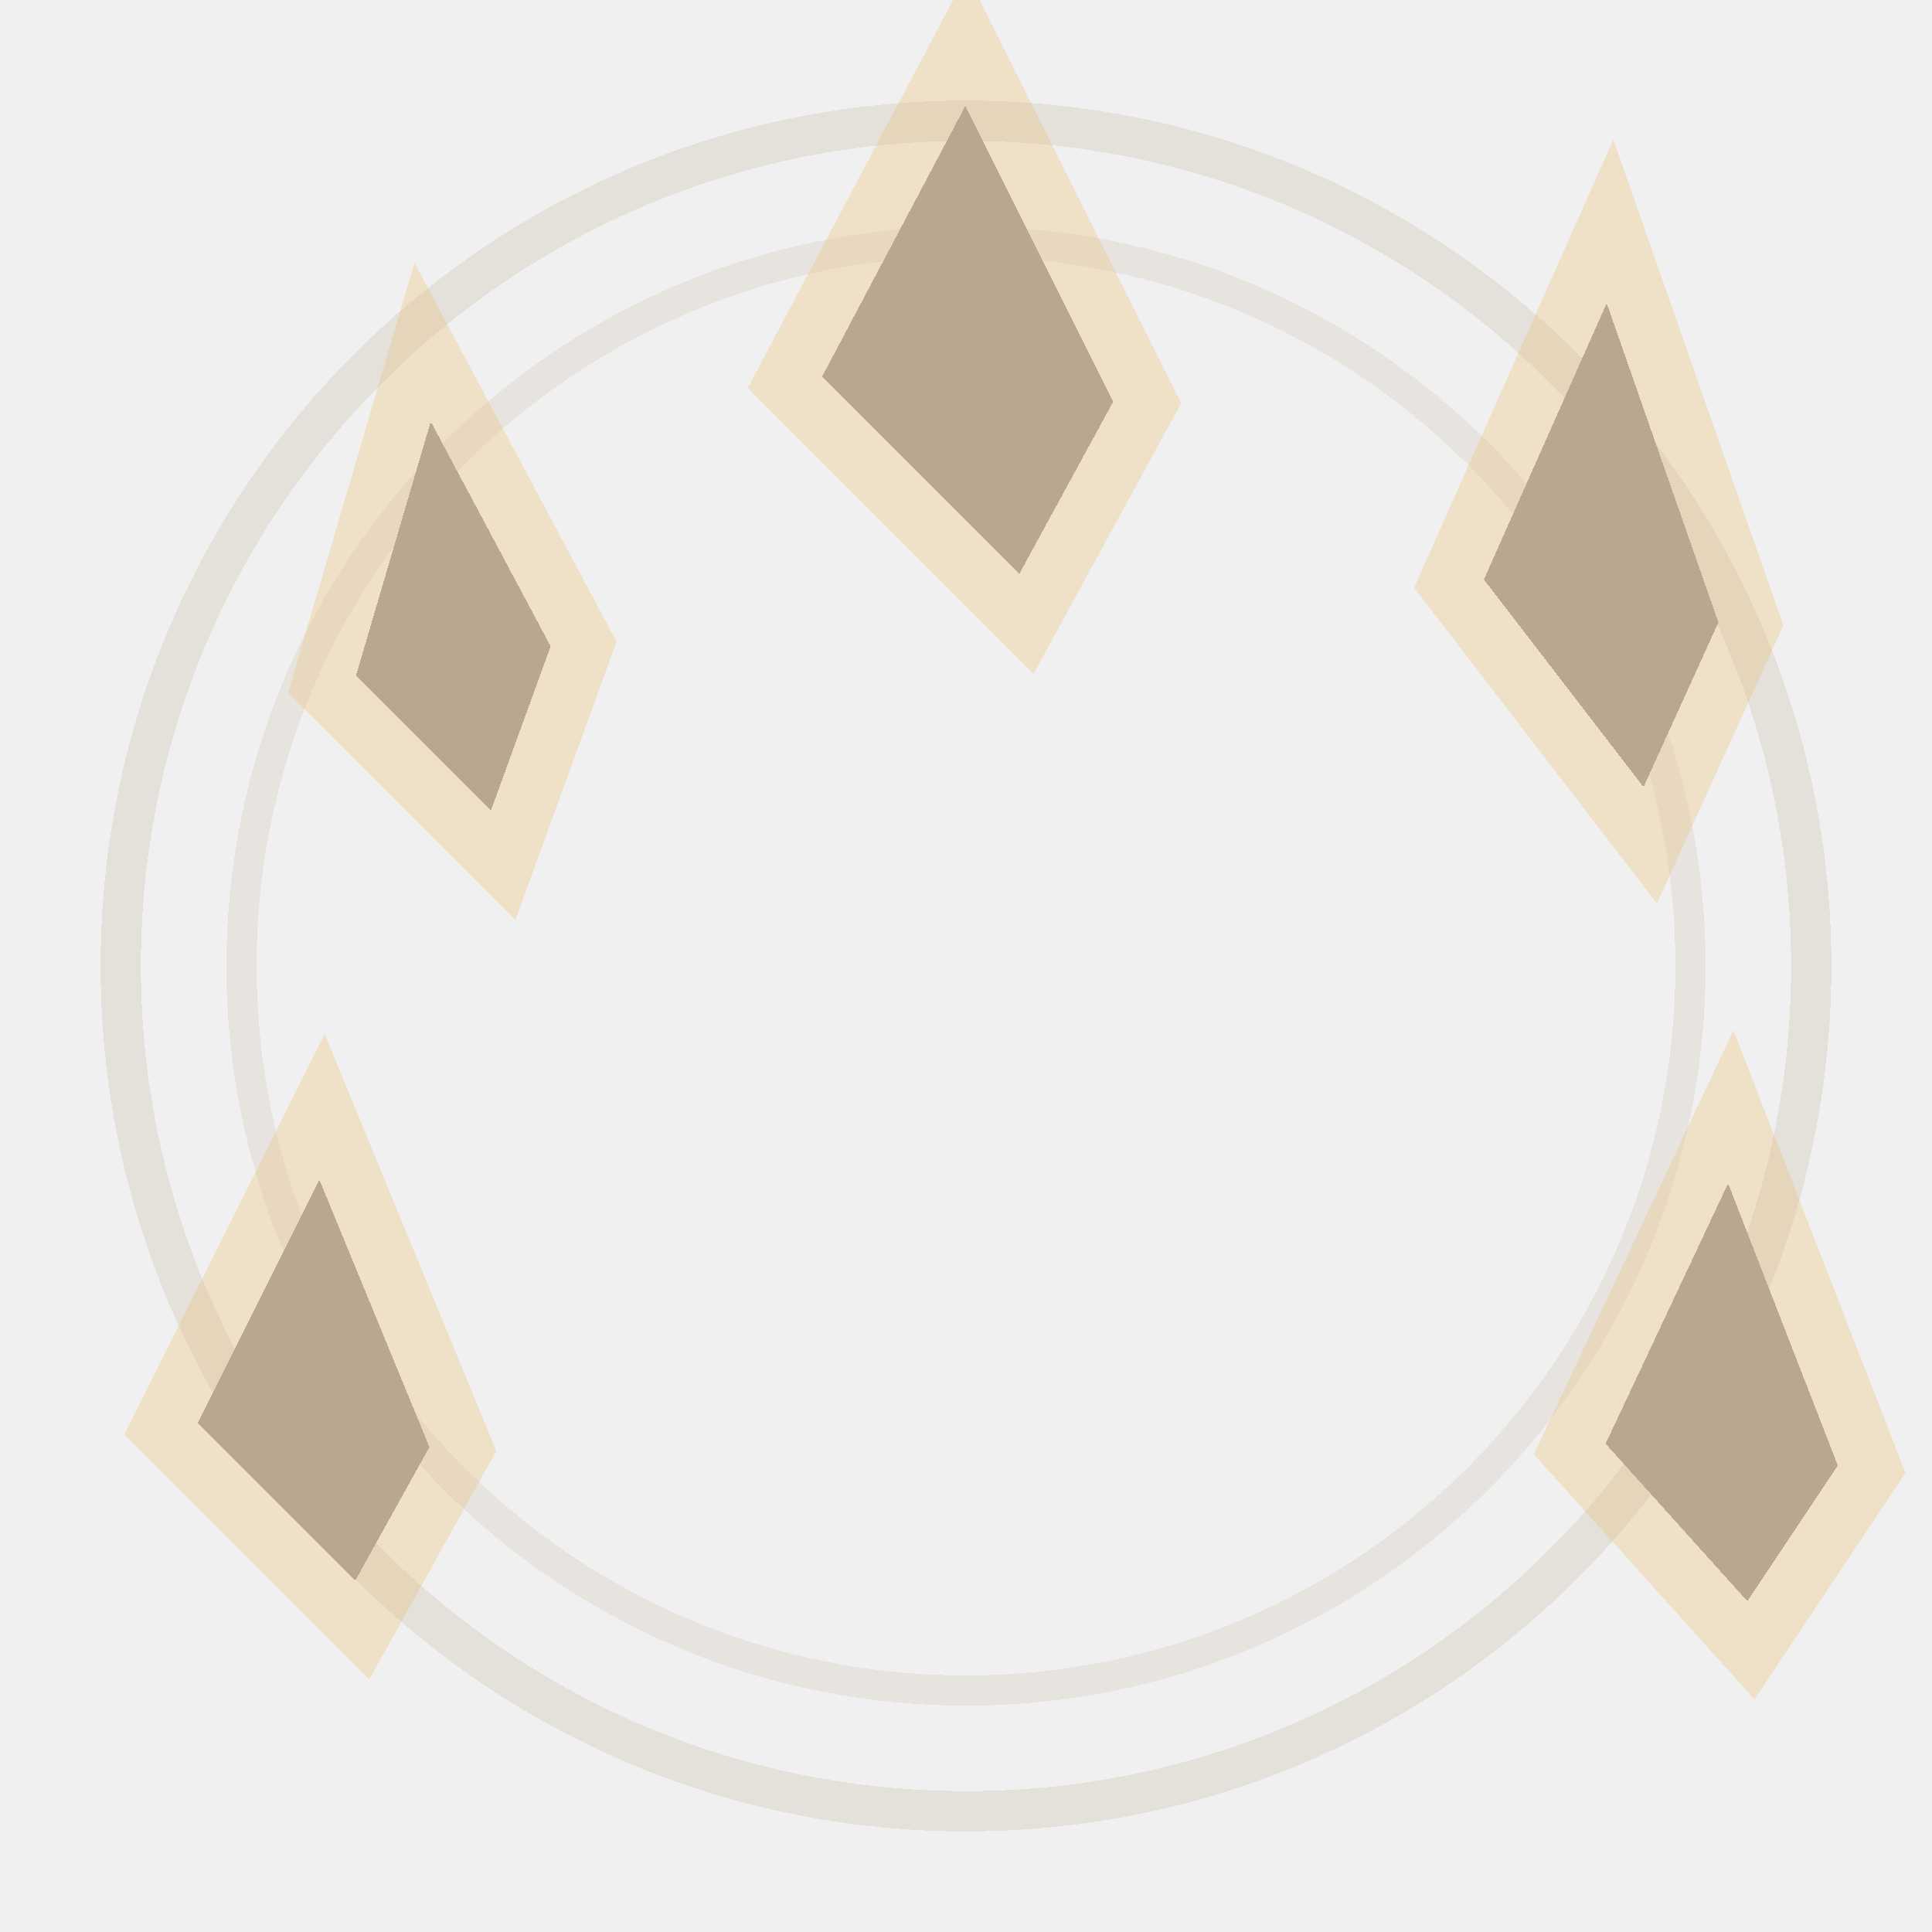
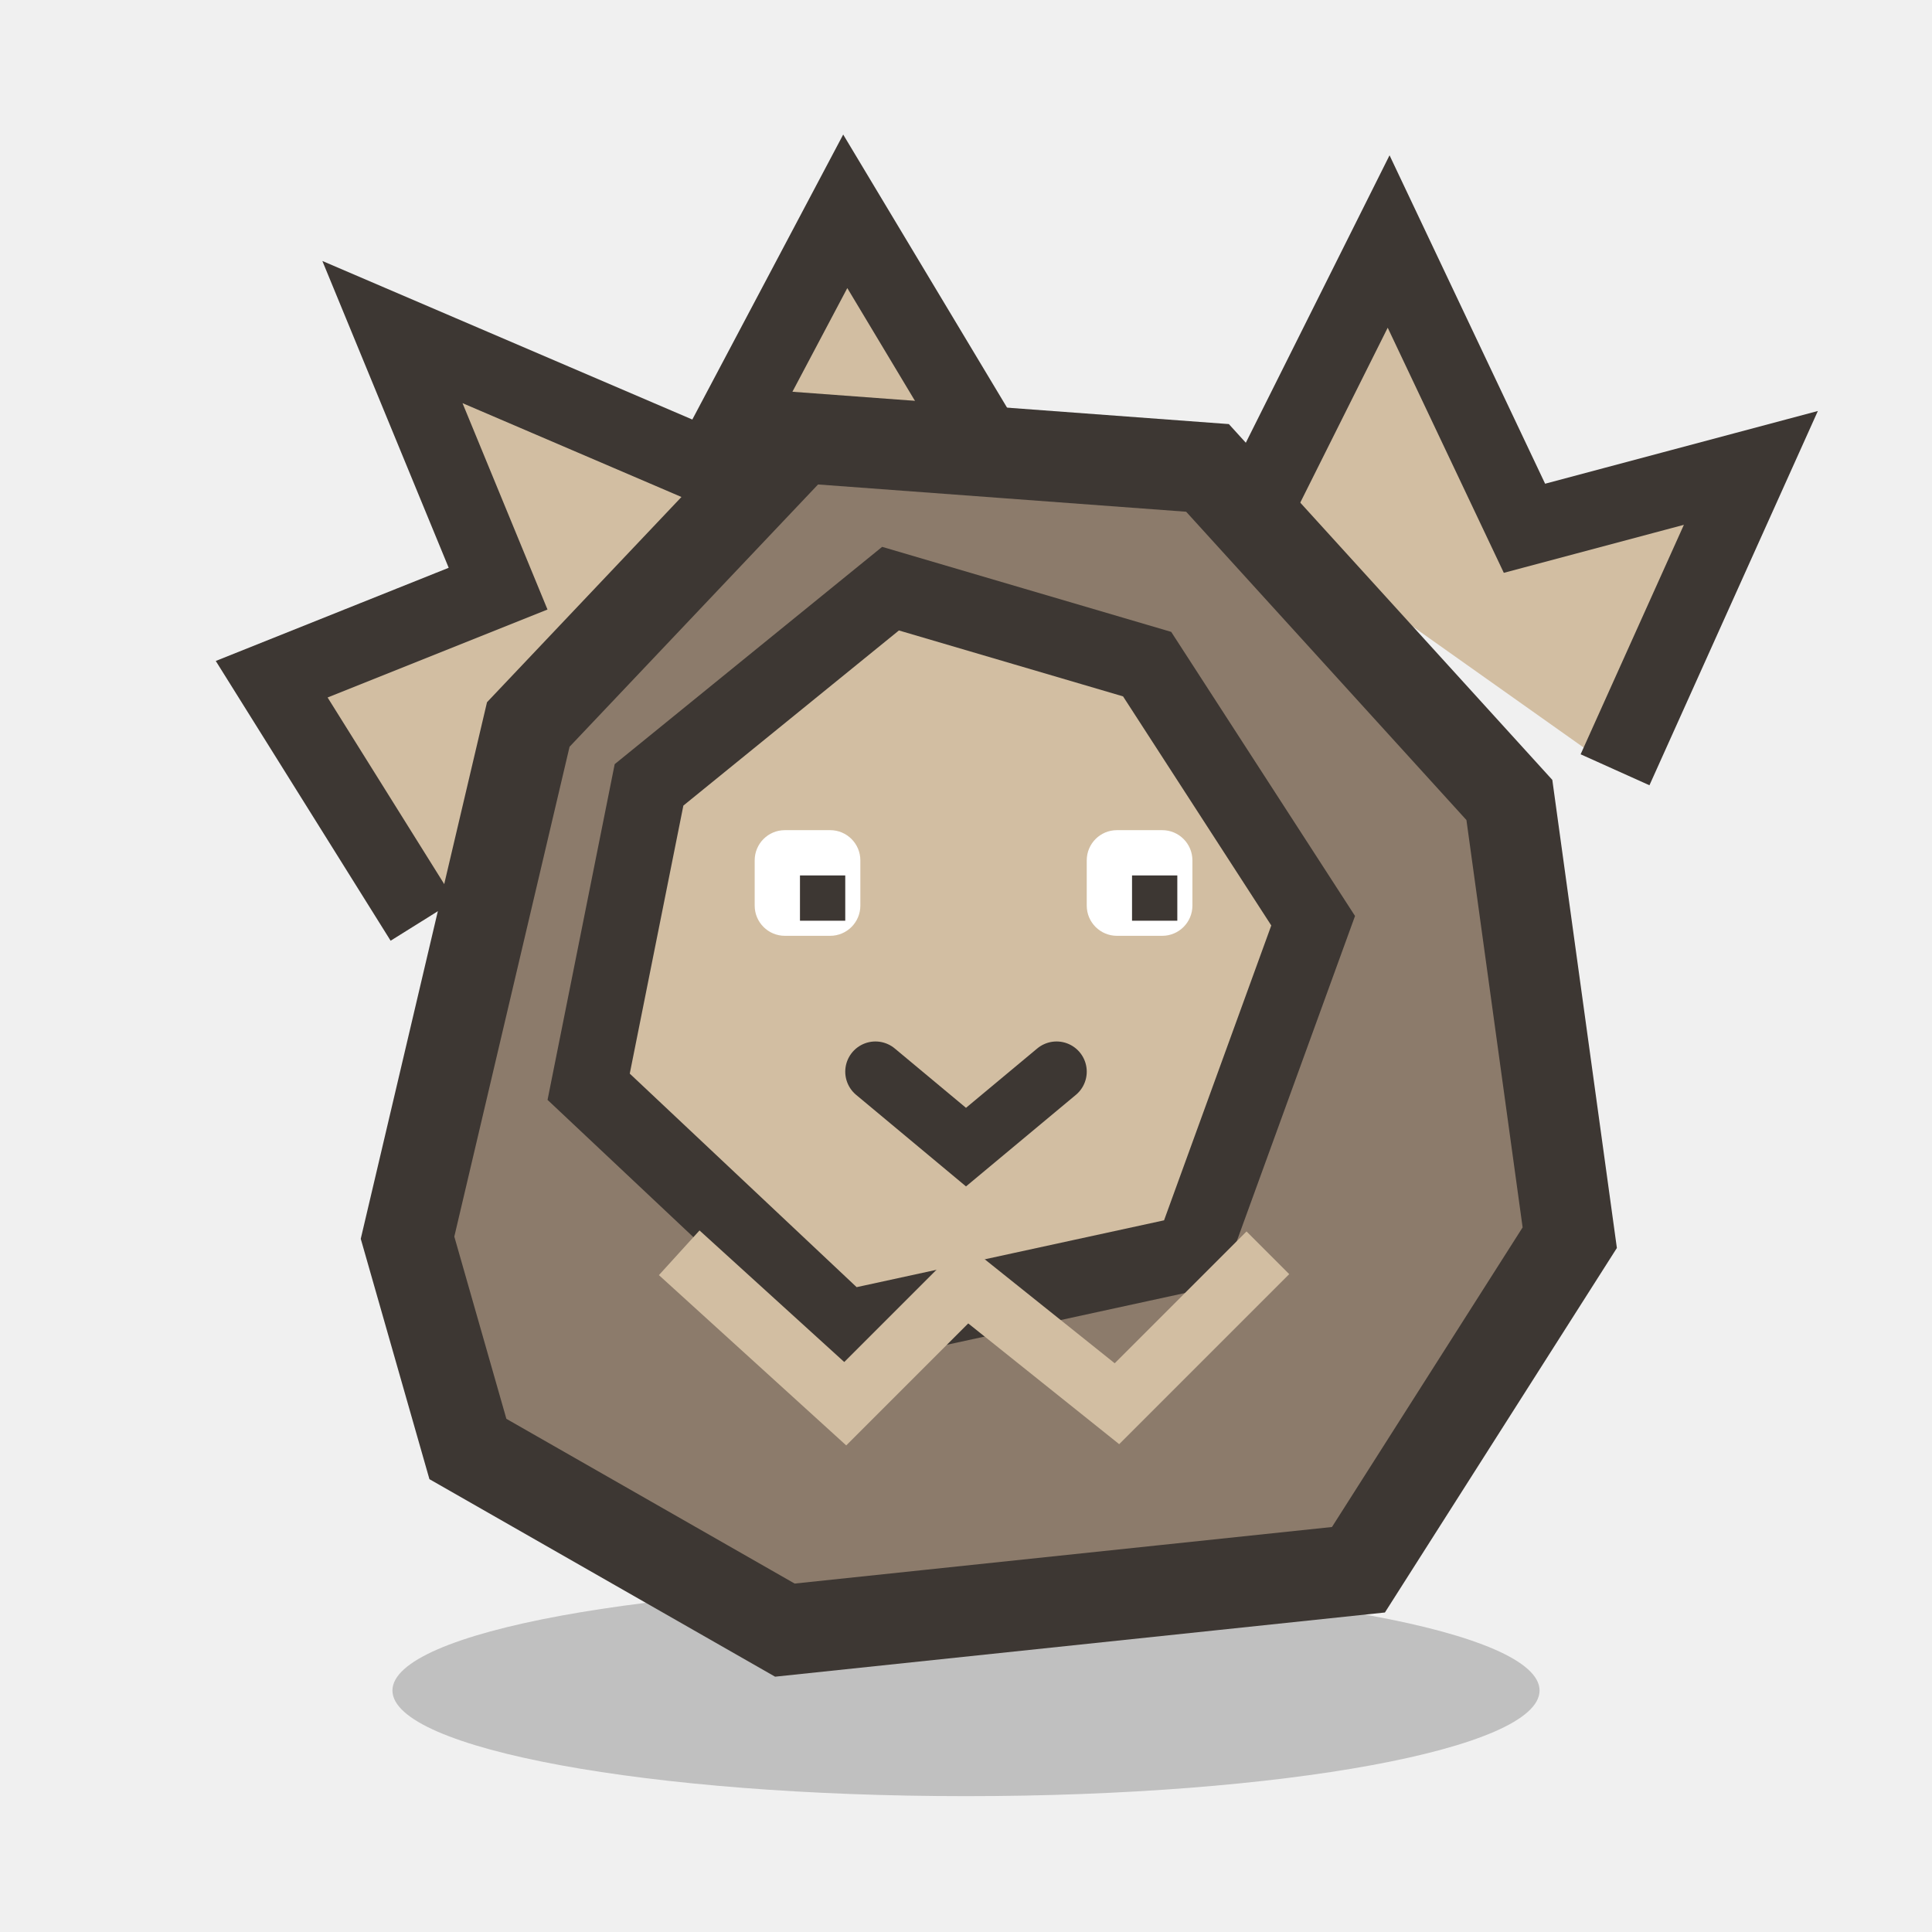
- <svg xmlns="http://www.w3.org/2000/svg" viewBox="0 0 96 96" shape-rendering="crispEdges">
-   <g style="color:#b9a78f">
-     <g fill="#b9a78f" stroke="#efe1c8" stroke-width="3" opacity="1">
-       <path d="M16 34 21 17 29 32 25 43Z" />
-       <path d="M72 29 80 11 87 31 82 42Z" />
-       <path d="M39 19 48 2 57 20 51 31Z" />
-       <path d="M8 71 16 55 23 72 18 81Z" />
-       <path d="M78 72 86 55 93 73 87 82Z" />
-     </g>
-   </g>
-   <circle cx="48" cy="48" r="42" fill="none" stroke="#b9a78f" stroke-width="2" opacity=".22" />
-   <circle cx="48" cy="48" r="36" fill="none" stroke="#b9a78f" stroke-width="1.5" opacity=".16" />
+ <svg xmlns="http://www.w3.org/2000/svg" viewBox="0 0 128 128">
+   <ellipse cx="64" cy="112" rx="38" ry="7" fill="#000" opacity=".2" />
+   <path d="M28 61 18 45l15-6-7-17 21 9 9-17 12 20M83 34l9-18 9 19 15-4-9 20" fill="#d2bea2" stroke="#3d3733" stroke-width="5" />
+   <path d="M27 82 35 48 53 29 80 31 100 53 104 82 90 104 52 108 31 96Z" fill="#8c7b6b" stroke="#3d3733" stroke-width="6" />
+   <path d="M43 52 59 39 76 44 87 61 79 83 56 88 39 72Z" fill="#d2bea2" stroke="#3d3733" stroke-width="5" />
+   <rect x="50" y="55" width="7" height="7" rx="2" fill="#fff" />
+   <rect x="72" y="55" width="7" height="7" rx="2" fill="#fff" />
+   <rect x="53" y="58" width="3" height="3" fill="#3d3733" />
+   <rect x="75" y="58" width="3" height="3" fill="#3d3733" />
+   <path d="M58 71l6 5 6-5" fill="none" stroke="#3d3733" stroke-width="4" stroke-linecap="round" />
+   <path d="M45 83 56 93 64 85l10 8 10-10" fill="none" stroke="#d2bea2" stroke-width="4" />
</svg>
